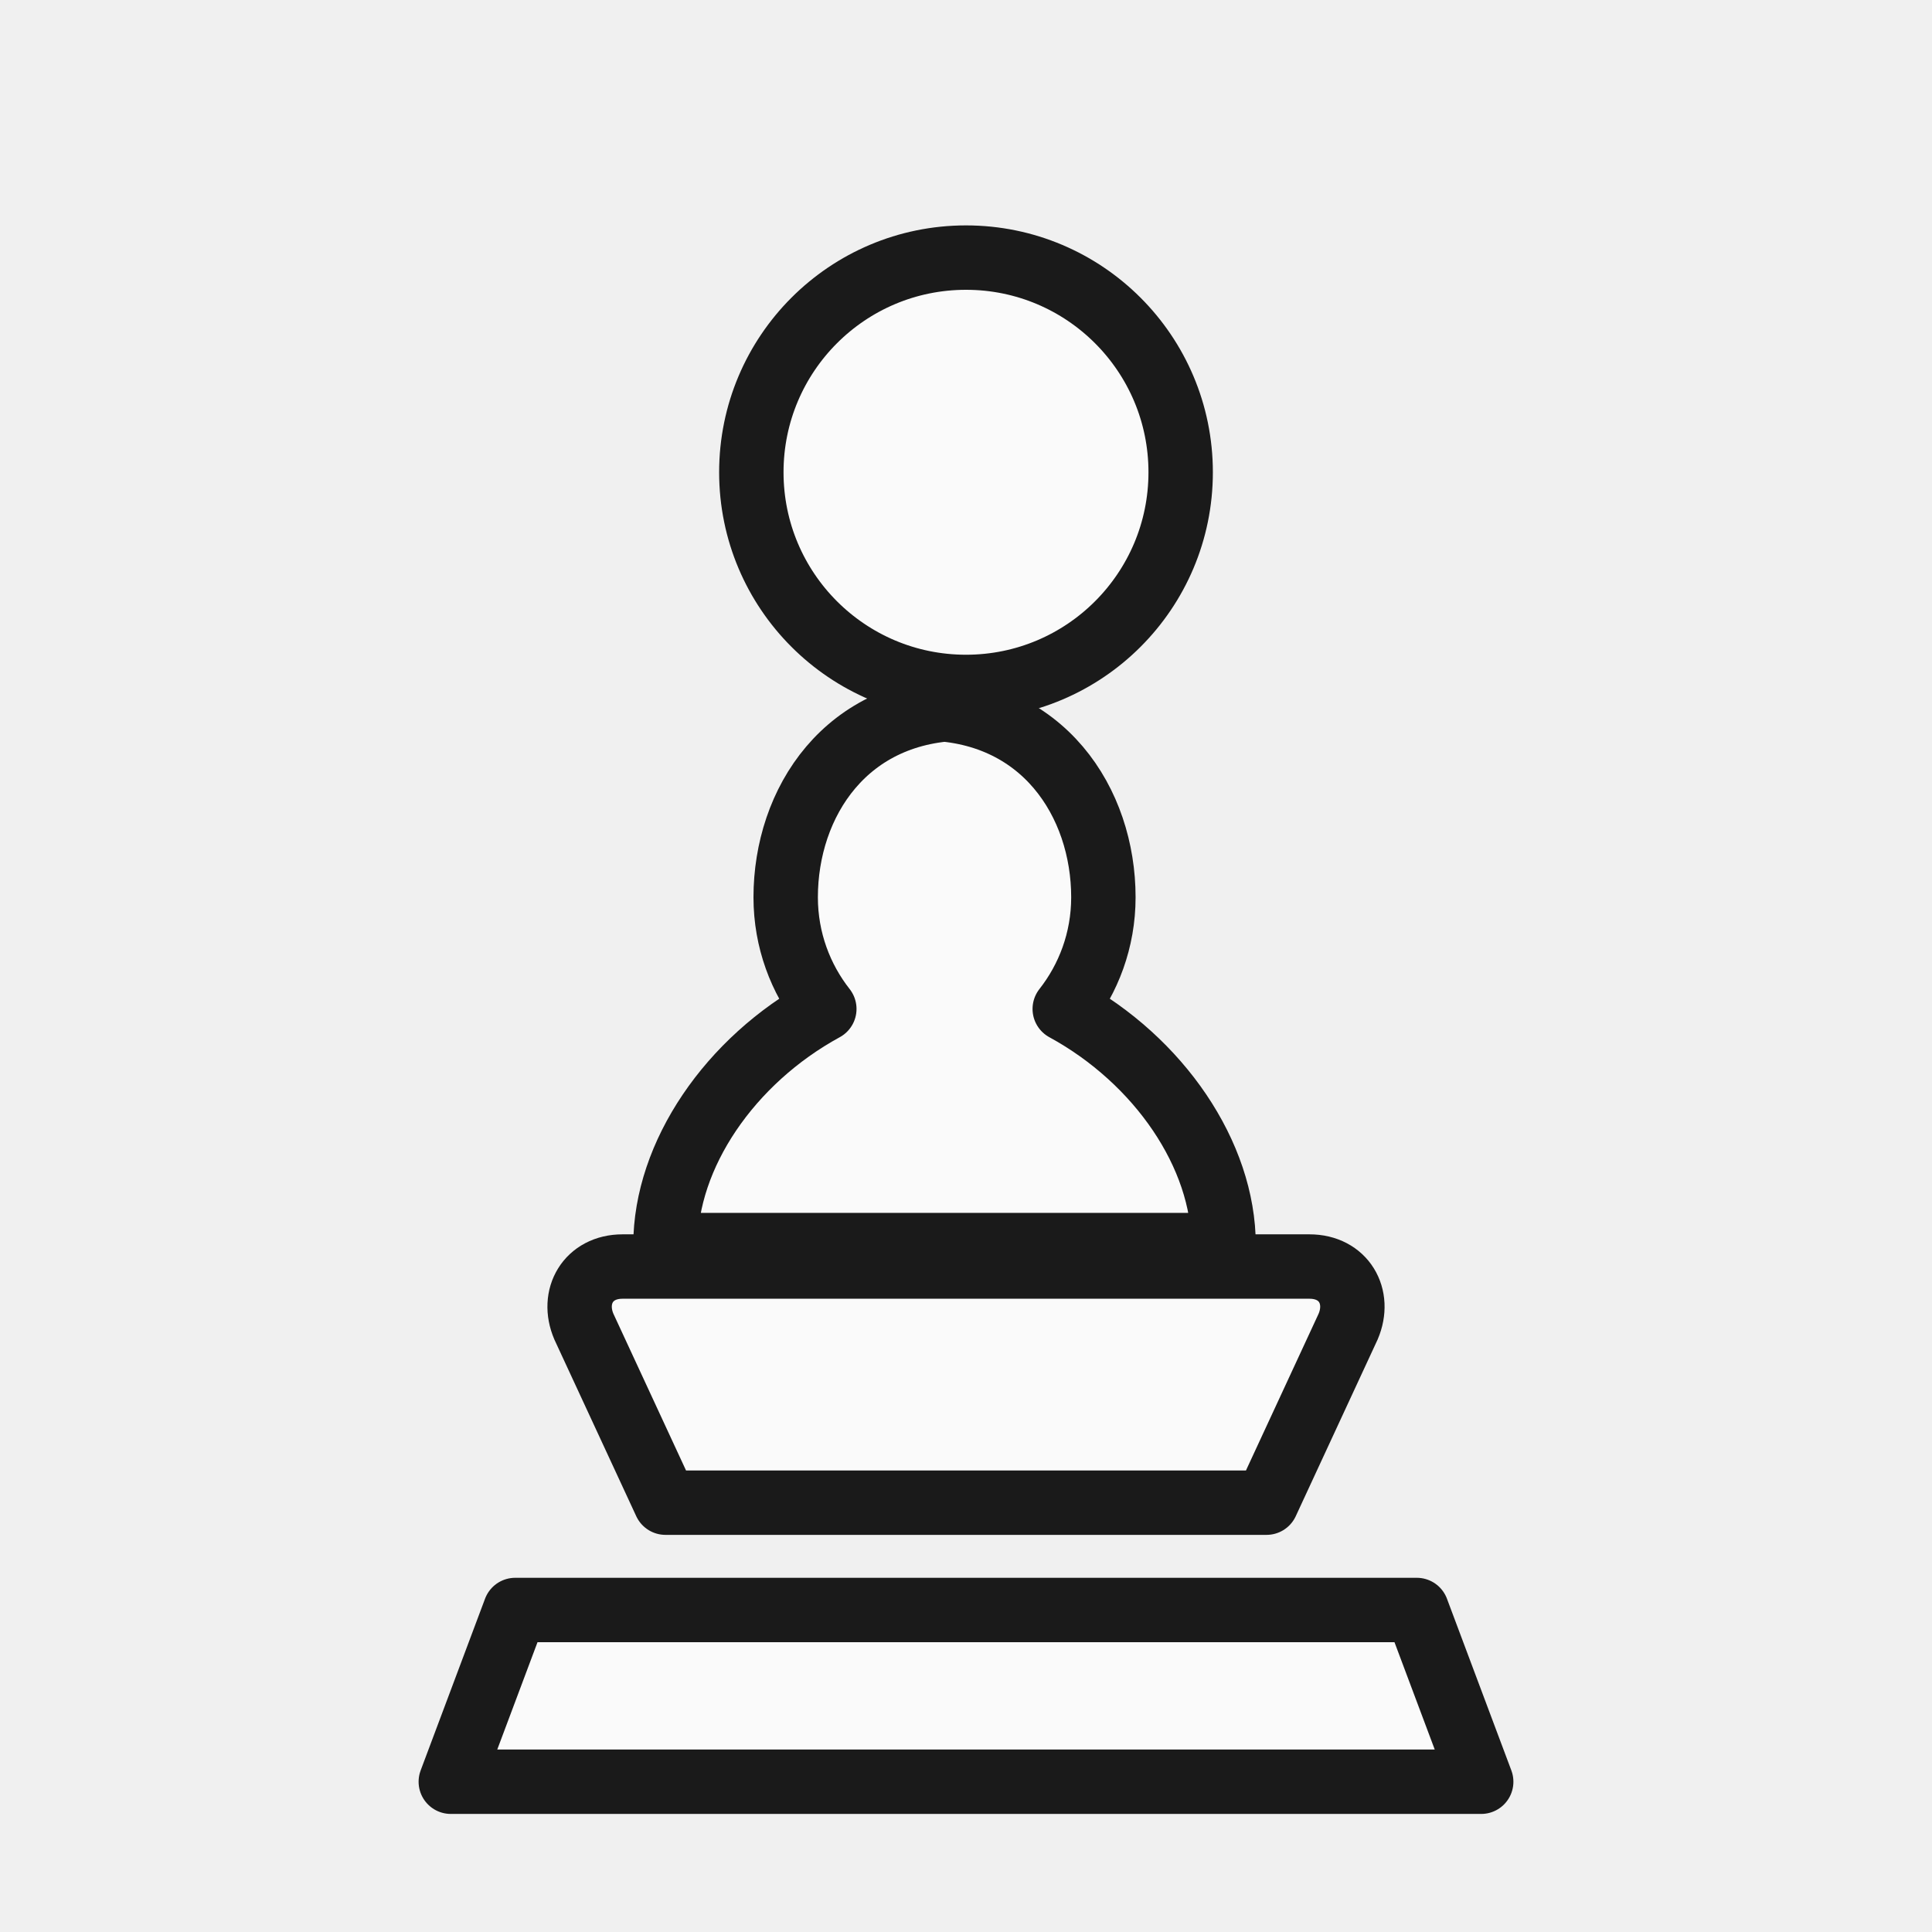
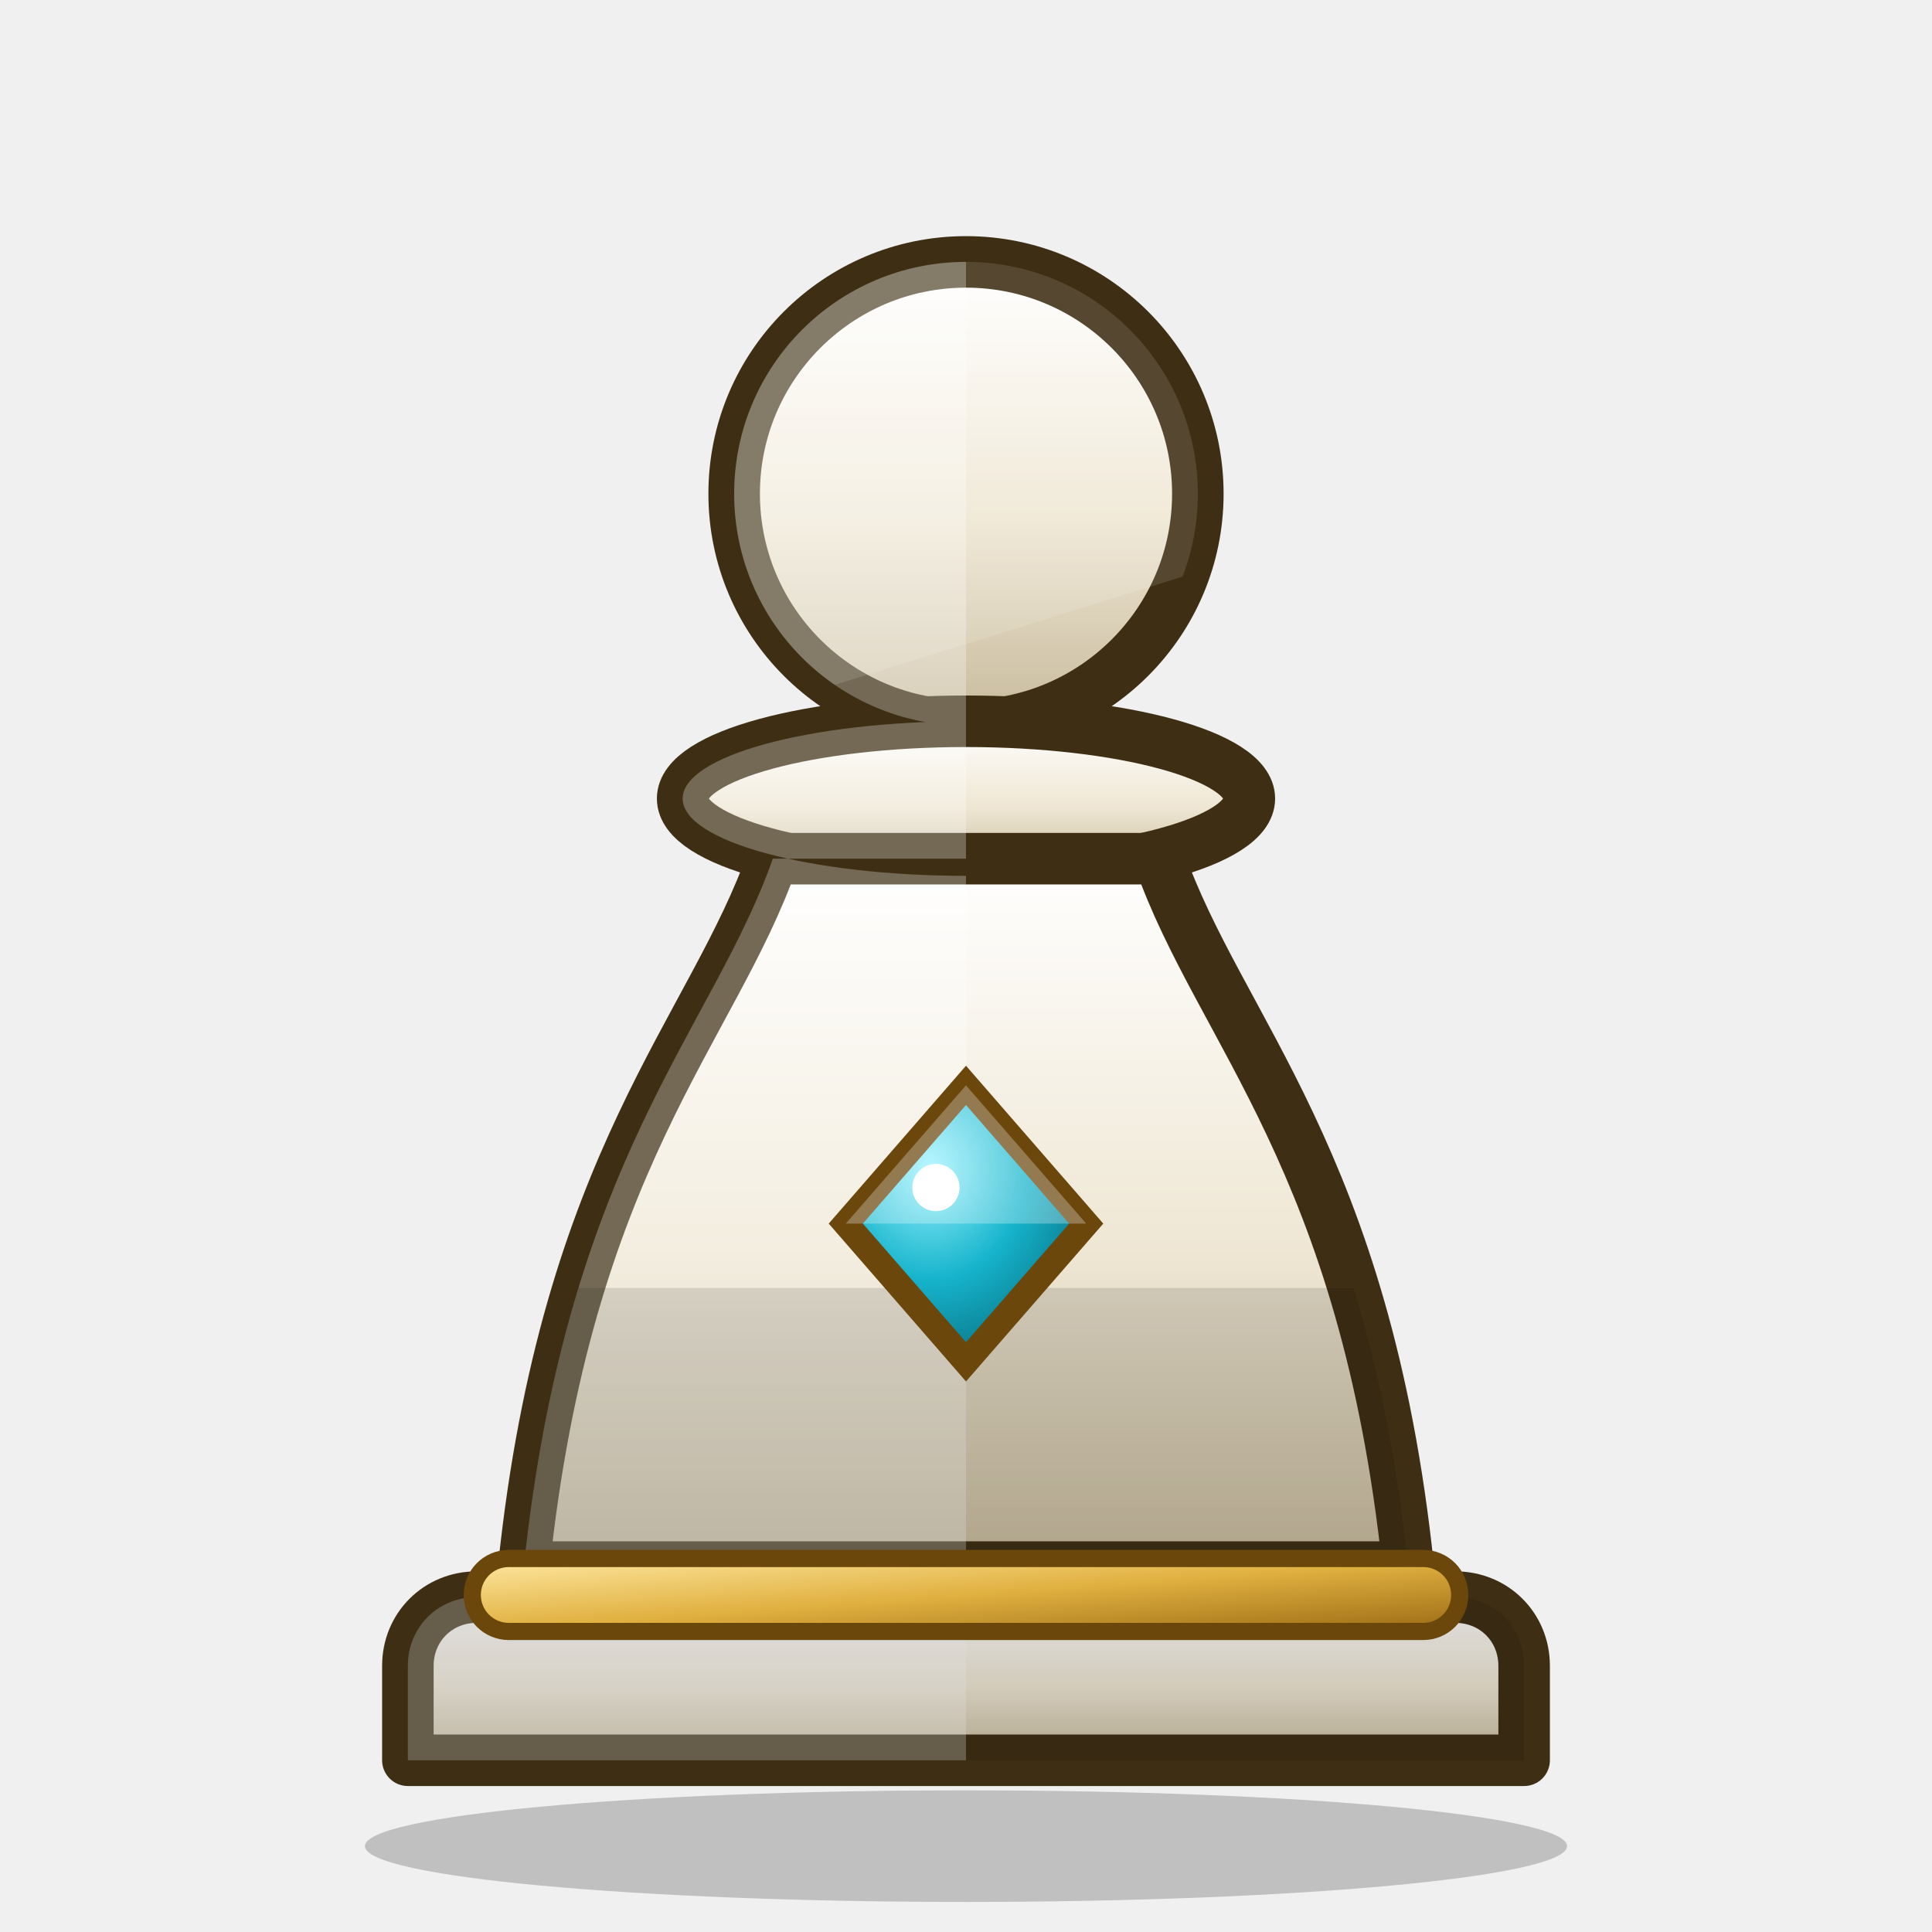
<svg xmlns="http://www.w3.org/2000/svg" viewBox="0 0 45 45">
-   <g fill="#FAFAFA" stroke="#1A1A1A" stroke-width="1.5" stroke-linecap="round" stroke-linejoin="round">
-     <circle cx="22.5" cy="11" r="5" />
-     <path d="M22.5 16.5c-2.8 0-4.2 2.2-4.2 4.4 0 1 .35 1.9.9 2.6-2.2 1.2-3.7 3.4-3.7 5.5h13c0-2.1-1.5-4.3-3.7-5.5.55-.7.9-1.6.9-2.6 0-2.2-1.4-4.4-4.2-4.4z" />
-     <path d="M14.5 29.5h16c.8 0 1.2.7.9 1.4L29.5 35h-14l-1.9-4.1c-.3-.7.1-1.4.9-1.4z" />
-     <path d="M12 37.5h21l1.5 4h-24l1.5-4z" />
+   <defs>
+     <linearGradient id="wB" x1="0" y1="0" x2="0" y2="1">
+       <stop offset="0" stop-color="#FFFFFF" />
+       <stop offset=".55" stop-color="#EFE7D4" />
+       <stop offset="1" stop-color="#C7BA9C" />
+     </linearGradient>
+     <linearGradient id="wA" x1="0" y1="0" x2="1" y2="1">
+       <stop offset="0" stop-color="#FFE9A3" />
+       <stop offset=".5" stop-color="#E0B040" />
+       <stop offset="1" stop-color="#9A6A14" />
+     </linearGradient>
+     <radialGradient id="wG" cx=".35" cy=".3" r=".8">
+       <stop offset="0" stop-color="#9BF3FF" />
+       <stop offset=".5" stop-color="#16B4CC" />
+       <stop offset="1" stop-color="#07687A" />
+     </radialGradient>
+     <clipPath id="wC">
+       <circle cx="22.5" cy="11.5" r="5.4" />
+       <ellipse cx="22.5" cy="18.6" rx="6.6" ry="1.8" />
+       <path d="M18 20c-1.4 4-4.8 7-5.8 16.5h20.6C31.8 27 28.4 24 27 20z" />
+       <path d="M9.5 41h26v-2.2c0-.9-.7-1.6-1.6-1.6H11.1c-.9 0-1.6.7-1.6 1.6z" />
+     </clipPath>
+   </defs>
+   <ellipse cx="22.5" cy="43" rx="14" ry="1.3" fill="#000" opacity=".2" />
+   <g fill="url(#wB)" stroke="#3E2F14" stroke-width="1.2" stroke-linejoin="round" stroke-linecap="round">
+     <circle cx="22.5" cy="11.5" r="5.4" />
+     <ellipse cx="22.5" cy="18.6" rx="6.6" ry="1.8" />
+     <path d="M18 20c-1.4 4-4.8 7-5.8 16.5h20.6C31.8 27 28.4 24 27 20z" />
+     <path d="M9.5 41h26v-2.2c0-.9-.7-1.6-1.6-1.6H11.1c-.9 0-1.6.7-1.6 1.6z" />
  </g>
+   <g clip-path="url(#wC)">
+     <rect x="0" y="0" width="22.5" height="45" fill="#fff" opacity="0.28" />
+     <rect x="0" y="30" width="45" height="15" fill="#000" opacity=".12" />
+     <path d="M0 0L45 0 45 8 0 22z" fill="#fff" opacity=".12" />
+   </g>
+   <rect x="11" y="36.3" width="23" height="1.7" rx=".85" fill="url(#wA)" stroke="#6B470C" stroke-width=".4" />
+   <path d="M22.5 25.28l2.8 3.22-2.8 3.22-2.8-3.22z" fill="url(#wG)" stroke="#6B470C" stroke-width=".6" />
+   <path d="M22.5 25.28l2.8 3.22h-5.6z" fill="#fff" opacity=".28" />
+   <circle cx="21.8" cy="27.66" r=".55" fill="#fff" />
</svg>
